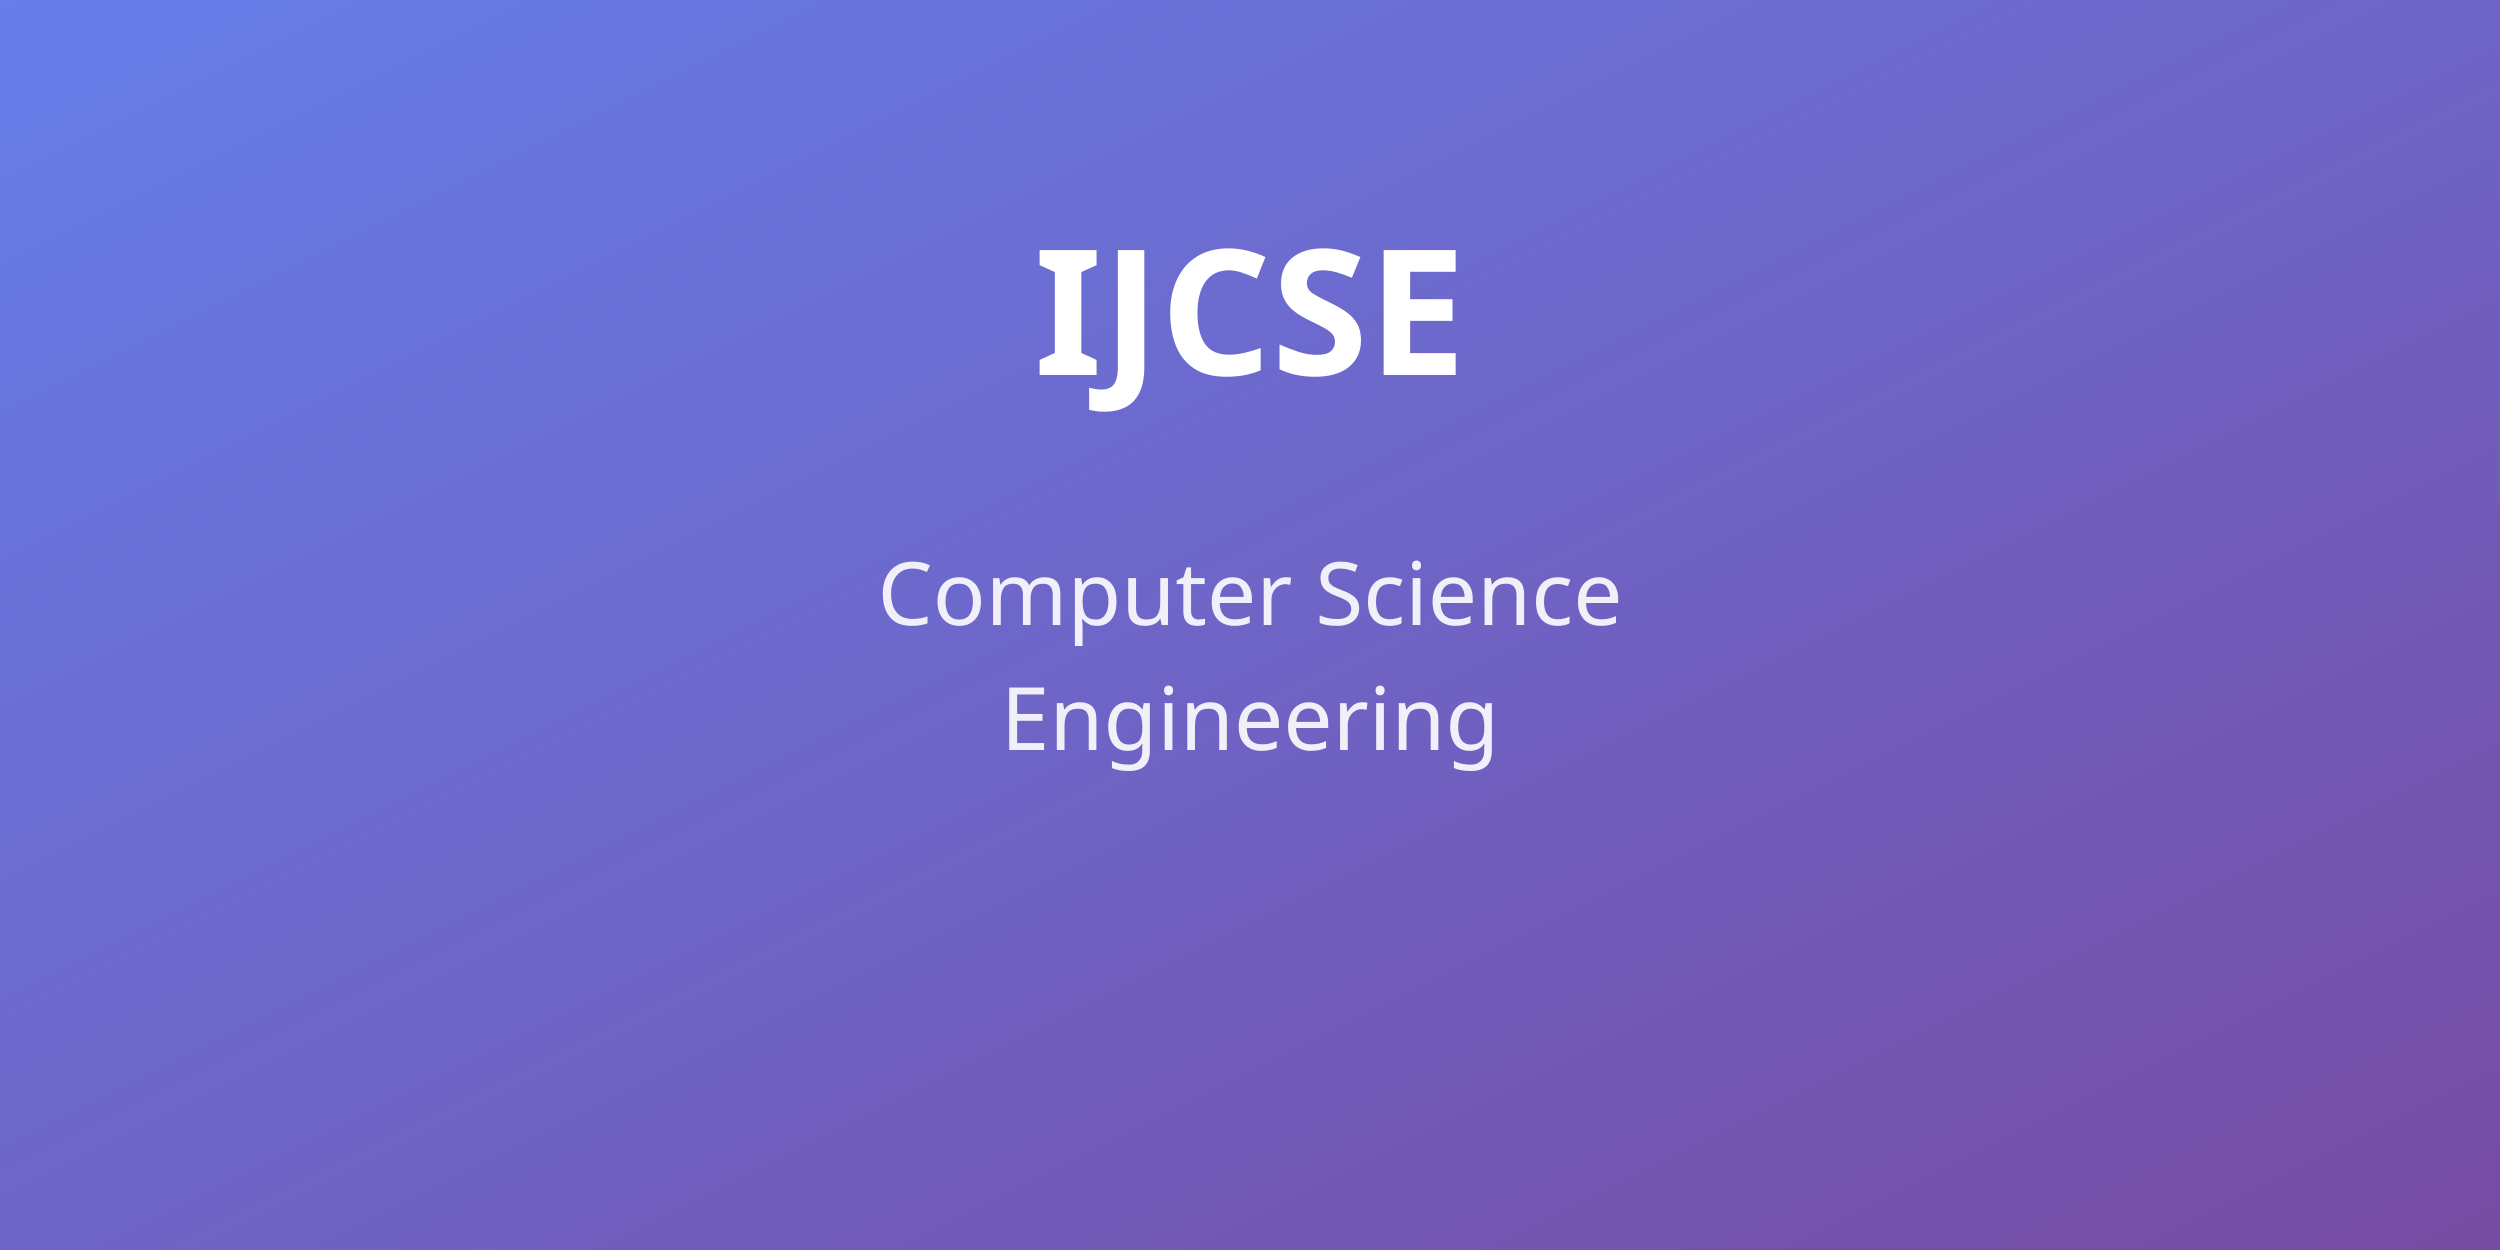
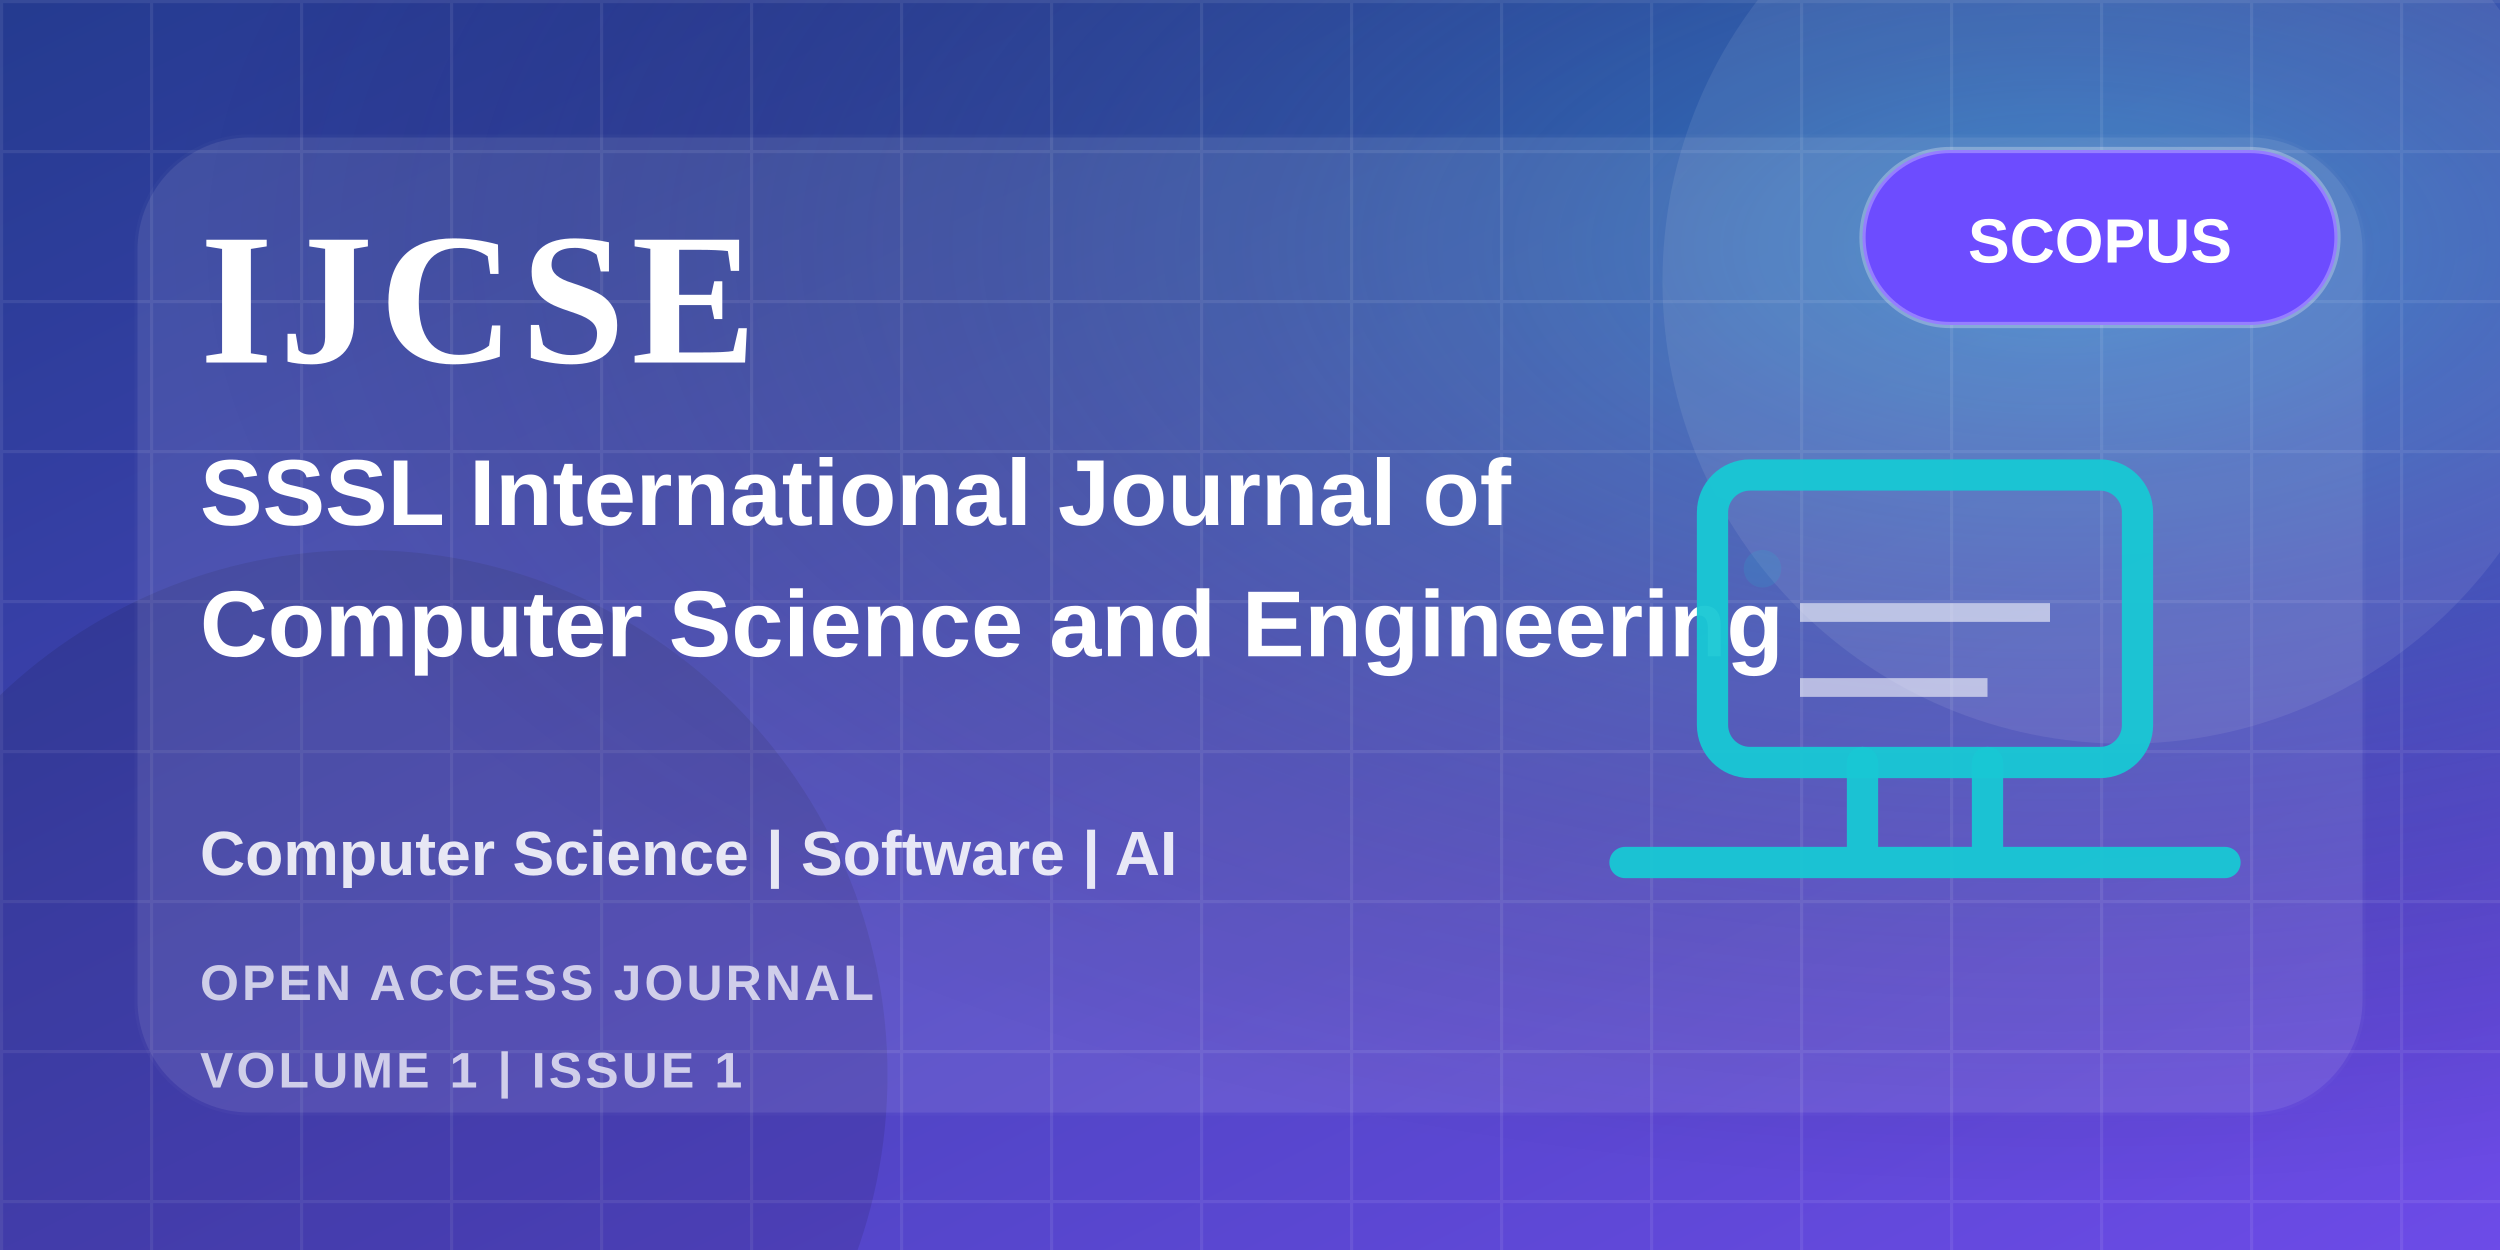
- <svg xmlns="http://www.w3.org/2000/svg" viewBox="0 0 400 200">
+ <svg xmlns="http://www.w3.org/2000/svg" viewBox="0 0 400 200" role="img" aria-labelledby="title-IJCSE desc-IJCSE">
  <defs>
-     <linearGradient id="grad1" x1="0%" y1="0%" x2="100%" y2="100%">
-       <stop offset="0%" style="stop-color:#667eea;stop-opacity:1" />
-       <stop offset="100%" style="stop-color:#764ba2;stop-opacity:1" />
+     <linearGradient id="coverGrad1" x1="0%" y1="0%" x2="100%" y2="100%">
+       <stop offset="0%" stop-color="#243b8f" />
+       <stop offset="100%" stop-color="#6d4be8" />
    </linearGradient>
+     <radialGradient id="glow1" cx="82%" cy="20%" r="75%">
+       <stop offset="0%" stop-color="#18c7d4" stop-opacity="0.45" />
+       <stop offset="100%" stop-color="#000000" stop-opacity="0" />
+     </radialGradient>
+     <pattern id="grid1" width="24" height="24" patternUnits="userSpaceOnUse">
+       <path d="M24 0H0V24" fill="none" stroke="#ffffff" stroke-opacity="0.08" stroke-width="1" />
+     </pattern>
+     <style>
+       .code { font-family: Georgia, 'Times New Roman', serif; font-size: 30px; font-weight: 800; letter-spacing: 1px; fill: #ffffff; }
+       .title { font-family: 'Outfit', 'Segoe UI', Arial, sans-serif; font-size: 15px; font-weight: 800; fill: #ffffff; }
+       .subject { font-family: 'Poppins', 'Segoe UI', Arial, sans-serif; font-size: 10px; font-weight: 700; fill: rgba(255,255,255,0.86); }
+       .meta { font-family: 'Poppins', 'Segoe UI', Arial, sans-serif; font-size: 8px; font-weight: 700; fill: rgba(255,255,255,0.72); letter-spacing: 0.5px; }
+     </style>
  </defs>
-   <rect width="400" height="200" fill="url(#grad1)" />
-   <text x="200" y="60" font-size="28" font-weight="bold" fill="white" text-anchor="middle" font-family="Outfit">IJCSE</text>
-   <text x="200" y="100" font-size="14" fill="rgba(255,255,255,0.9)" text-anchor="middle" font-family="Poppins">Computer Science</text>
-   <text x="200" y="120" font-size="14" fill="rgba(255,255,255,0.9)" text-anchor="middle" font-family="Poppins">Engineering</text>
+   <rect width="400" height="200" rx="0" fill="url(#coverGrad1)" />
+   <rect width="400" height="200" fill="url(#glow1)" />
+   <rect width="400" height="200" fill="url(#grid1)" />
+   <circle cx="340" cy="45" r="74" fill="#ffffff" opacity="0.08" />
+   <circle cx="58" cy="172" r="84" fill="#000000" opacity="0.10" />
+   <rect x="22" y="22" width="356" height="156" rx="18" fill="#ffffff" opacity="0.10" stroke="#ffffff" stroke-opacity="0.22" />
+   <text x="32" y="58" class="code">IJCSE</text>
+   <text x="32" y="84" class="title">SSSL International Journal of</text>
+   <text x="32" y="105" class="title">Computer Science and Engineering</text>
+   <text x="32" y="140" class="subject">Computer Science | Software | AI</text>
+   <text x="32" y="160" class="meta">OPEN ACCESS JOURNAL</text>
+   <text x="32" y="174" class="meta">VOLUME 1 | ISSUE 1</text>
+   <rect x="274" y="76" width="68" height="46" rx="6" fill="none" stroke="#18c7d4" stroke-width="5" stroke-linecap="round" stroke-linejoin="round" opacity="0.95" />
+   <path d="M260 138h96M298 122v16M318 122v16" fill="none" stroke="#18c7d4" stroke-width="5" stroke-linecap="round" stroke-linejoin="round" opacity="0.95" />
+   <circle cx="282" cy="91" r="3" fill="#18c7d4" opacity="0.14" />
+   <path d="M288 98h40M288 110h30" stroke="#ffffff" opacity="0.58" stroke-width="3" />
+   <g transform="translate(298 24)">
+     <rect width="76" height="28" rx="14" fill="#6d4cff" stroke="#ffffff" stroke-opacity="0.28" />
+     <text x="38" y="18" text-anchor="middle" font-family="Poppins, Arial" font-size="10" font-weight="800" fill="#ffffff">SCOPUS</text>
+   </g>
</svg>
